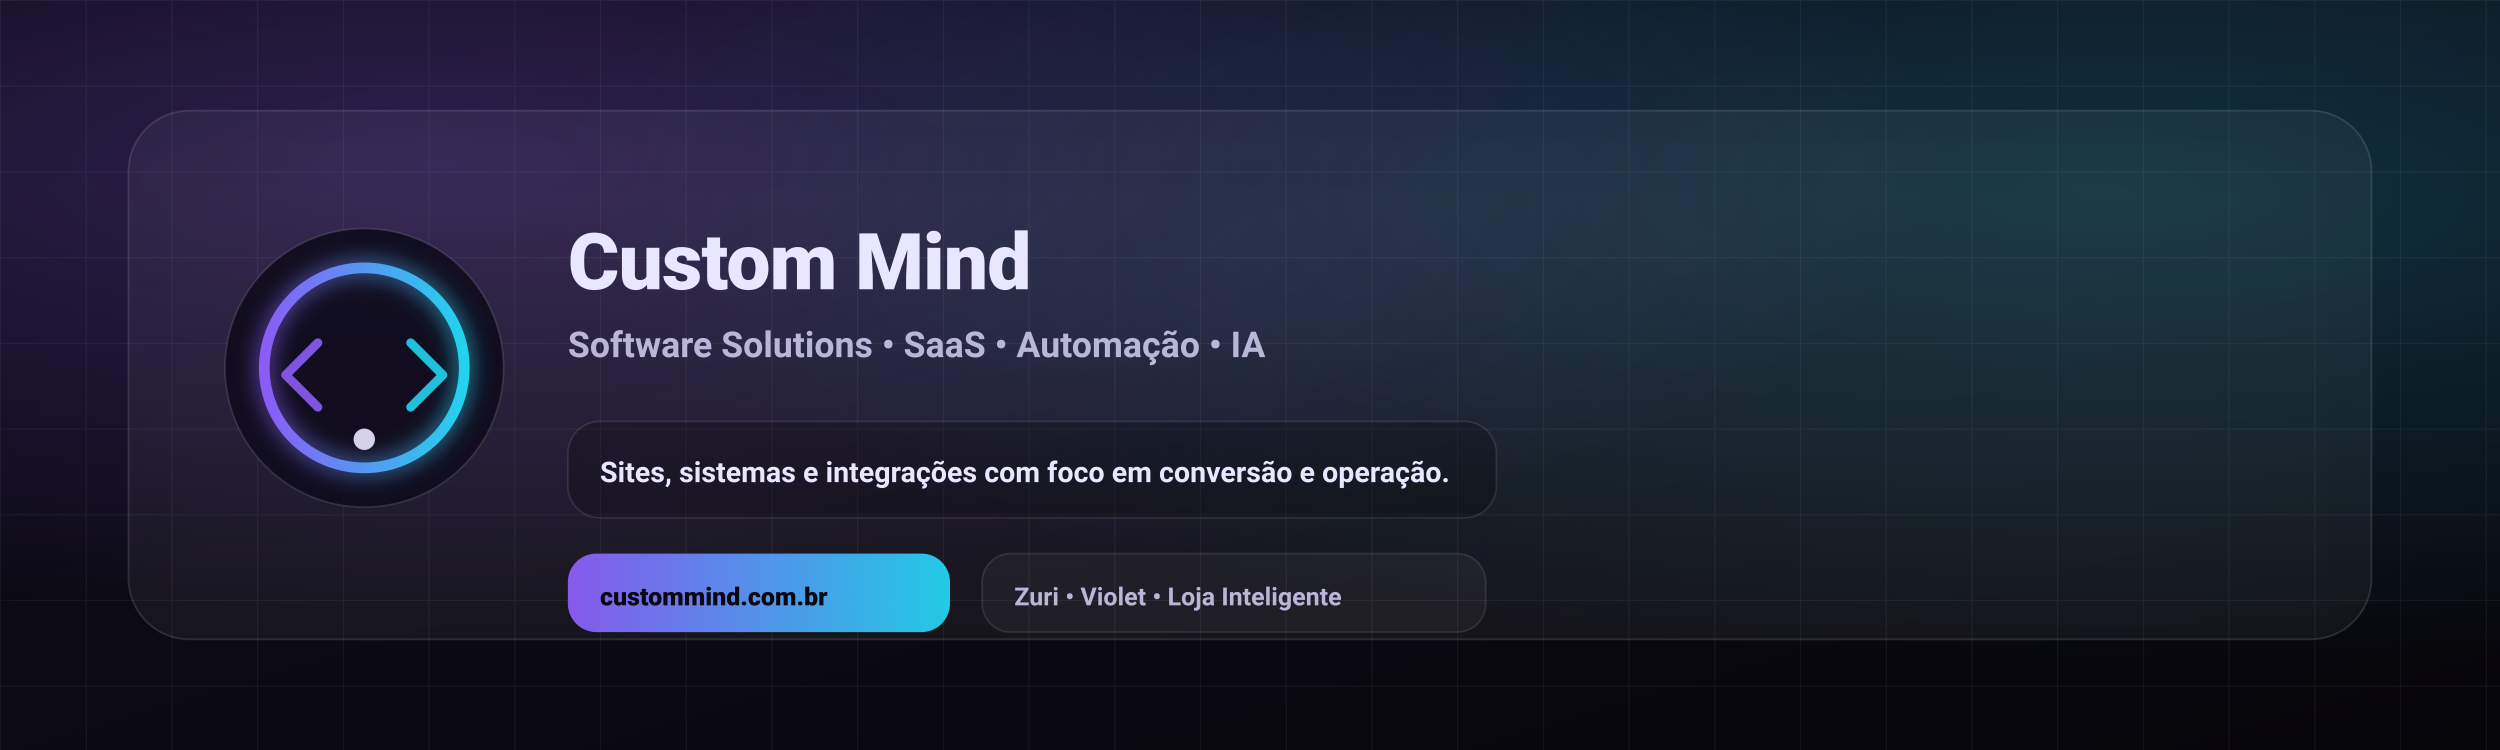
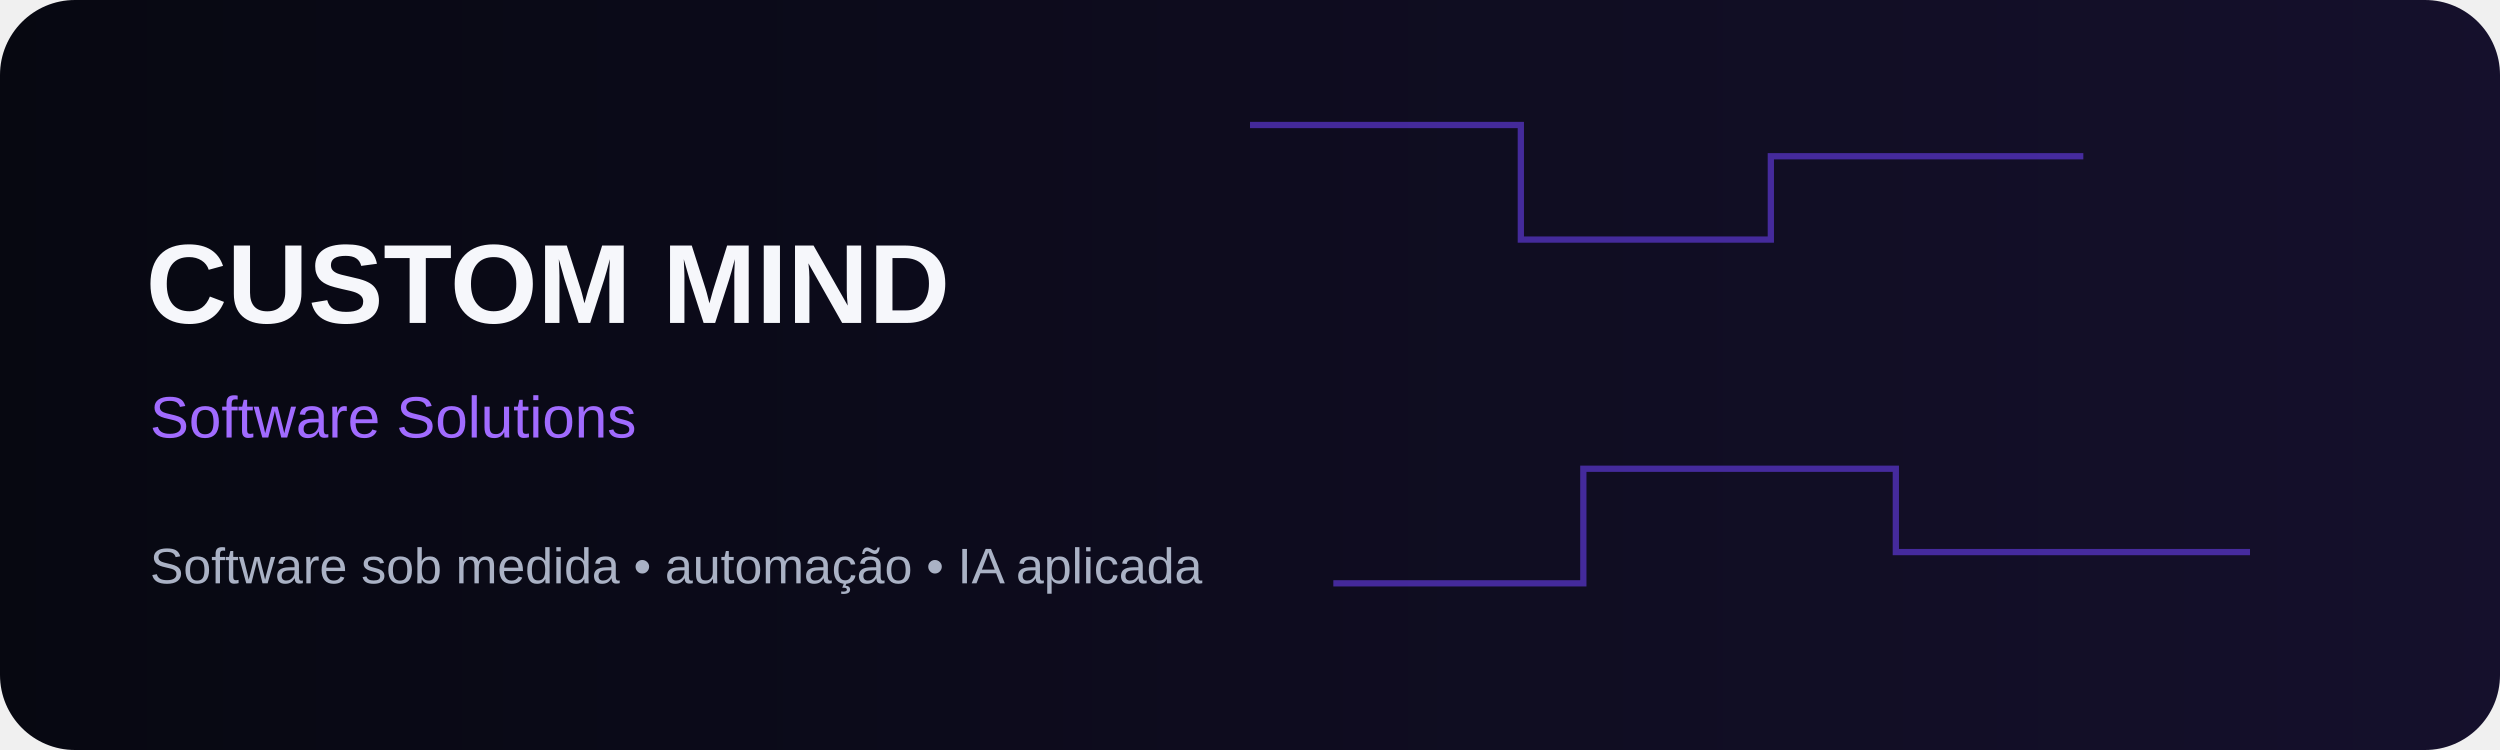
- <svg xmlns="http://www.w3.org/2000/svg" width="1400" height="420" viewBox="0 0 1400 420">
+ <svg xmlns="http://www.w3.org/2000/svg" viewBox="0 0 1200 360">
  <defs>
-     <linearGradient id="bg" x1="0" y1="0" x2="1" y2="1">
-       <stop offset="0" stop-color="#07060b" />
-       <stop offset="0.45" stop-color="#0c0a14" />
-       <stop offset="1" stop-color="#07060b" />
+     <linearGradient id="g" x1="0" x2="1">
+       <stop stop-color="#070811" />
+       <stop offset="1" stop-color="#15102c" />
    </linearGradient>
-     <radialGradient id="glowV" cx="18%" cy="22%" r="60%">
-       <stop offset="0" stop-color="#8b5cf6" stop-opacity="0.28" />
-       <stop offset="1" stop-color="#8b5cf6" stop-opacity="0" />
-     </radialGradient>
-     <radialGradient id="glowC" cx="84%" cy="26%" r="62%">
-       <stop offset="0" stop-color="#22d3ee" stop-opacity="0.20" />
-       <stop offset="1" stop-color="#22d3ee" stop-opacity="0" />
-     </radialGradient>
-     <linearGradient id="grad" x1="0" y1="0" x2="1" y2="0">
-       <stop offset="0" stop-color="#8b5cf6" />
-       <stop offset="1" stop-color="#22d3ee" />
-     </linearGradient>
-     <filter id="softShadow" x="-20%" y="-20%" width="140%" height="140%">
-       <feDropShadow dx="0" dy="18" stdDeviation="18" flood-color="#000" flood-opacity="0.45" />
-     </filter>
-     <filter id="neon" x="-40%" y="-40%" width="180%" height="180%">
-       <feGaussianBlur stdDeviation="6" result="b" />
-       <feColorMatrix in="b" type="matrix" values="1 0 0 0 0                 0 1 0 0 0                 0 0 1 0 0                 0 0 0 0.9 0" result="c" />
-       <feMerge>
-         <feMergeNode in="c" />
-         <feMergeNode in="SourceGraphic" />
-       </feMerge>
-     </filter>
-     <pattern id="grid" width="48" height="48" patternUnits="userSpaceOnUse">
-       <path d="M48 0H0V48" fill="none" stroke="#ffffff" stroke-opacity="0.06" stroke-width="1" />
-     </pattern>
  </defs>
-   <rect width="1400" height="420" fill="url(#bg)" />
-   <rect width="1400" height="420" fill="url(#glowV)" />
-   <rect width="1400" height="420" fill="url(#glowC)" />
-   <rect width="1400" height="420" fill="url(#grid)" />
-   <g filter="url(#softShadow)">
-     <rect x="72" y="62" width="1256" height="296" rx="34" fill="#ffffff" fill-opacity="0.04" stroke="#ffffff" stroke-opacity="0.12" />
-   </g>
-   <g transform="translate(126,128)">
-     <circle cx="78" cy="78" r="78" fill="#0f0c1c" fill-opacity="0.9" stroke="#ffffff" stroke-opacity="0.12" />
-     <circle cx="78" cy="78" r="56" fill="none" stroke="url(#grad)" stroke-width="6" filter="url(#neon)" />
-     <path d="M78 40v76" stroke="url(#grad)" stroke-width="6" stroke-linecap="round" filter="url(#neon)" />
-     <path d="M52 64l-18 18 18 18" fill="none" stroke="#8b5cf6" stroke-width="5" stroke-linecap="round" stroke-linejoin="round" opacity="0.9" />
-     <path d="M104 64l18 18-18 18" fill="none" stroke="#22d3ee" stroke-width="5" stroke-linecap="round" stroke-linejoin="round" opacity="0.9" />
-     <circle cx="78" cy="118" r="6" fill="#e9e7ff" opacity="0.9" />
-   </g>
-   <g transform="translate(318,128)">
-     <text x="0" y="34" font-family="ui-sans-serif, system-ui, -apple-system, Segoe UI, Roboto, Arial" font-size="44" fill="#e9e7ff" font-weight="800" letter-spacing="-0.5">
-       Custom Mind
-     </text>
-     <text x="0" y="72" font-family="ui-sans-serif, system-ui, -apple-system, Segoe UI, Roboto, Arial" font-size="20" fill="#b9b6d9" font-weight="650">
-       Software Solutions • SaaS • Automação • IA
-     </text>
-     <g transform="translate(0,108)">
-       <rect x="0" y="0" width="520" height="54" rx="18" fill="#000" fill-opacity="0.22" stroke="#ffffff" stroke-opacity="0.10" />
-       <text x="18" y="34" font-family="ui-sans-serif, system-ui, -apple-system, Segoe UI, Roboto, Arial" font-size="16" fill="#e9e7ff" font-weight="700">
-         Sites, sistemas e integrações com foco em conversão e operação.
-       </text>
-     </g>
-     <g transform="translate(0,182)">
-       <rect x="0" y="0" width="214" height="44" rx="16" fill="url(#grad)" opacity="0.95" />
-       <text x="18" y="29" font-family="ui-sans-serif, system-ui, -apple-system, Segoe UI, Roboto, Arial" font-size="14" fill="#0b0713" font-weight="850">
-         custommind.com.br
-       </text>
-       <rect x="232" y="0" width="282" height="44" rx="16" fill="#ffffff" fill-opacity="0.04" stroke="#ffffff" stroke-opacity="0.10" />
-       <text x="250" y="29" font-family="ui-sans-serif, system-ui, -apple-system, Segoe UI, Roboto, Arial" font-size="14" fill="#b9b6d9" font-weight="700">
-         Zuri • Violet • Loja Inteligente
-       </text>
-     </g>
-   </g>
-   <path d="M110 344H1290" stroke="url(#grad)" stroke-width="2" stroke-linecap="round" opacity="0.7" />
+   <rect width="1200" height="360" rx="36" fill="url(#g)" />
+   <path d="M600 60h130v55h120v-40h150M640 280h120v-55h150v40h170" stroke="#6f42ff" stroke-opacity=".55" fill="none" stroke-width="3" />
+   <text x="70" y="155" fill="#f6f7fb" font-family="Arial,sans-serif" font-size="54" font-weight="700">CUSTOM MIND</text>
+   <text x="72" y="210" fill="#a16bff" font-family="Arial,sans-serif" font-size="28">Software Solutions</text>
+   <text x="72" y="280" fill="#aab2c5" font-family="Arial,sans-serif" font-size="24">Software sob medida • automação • IA aplicada</text>
</svg>
